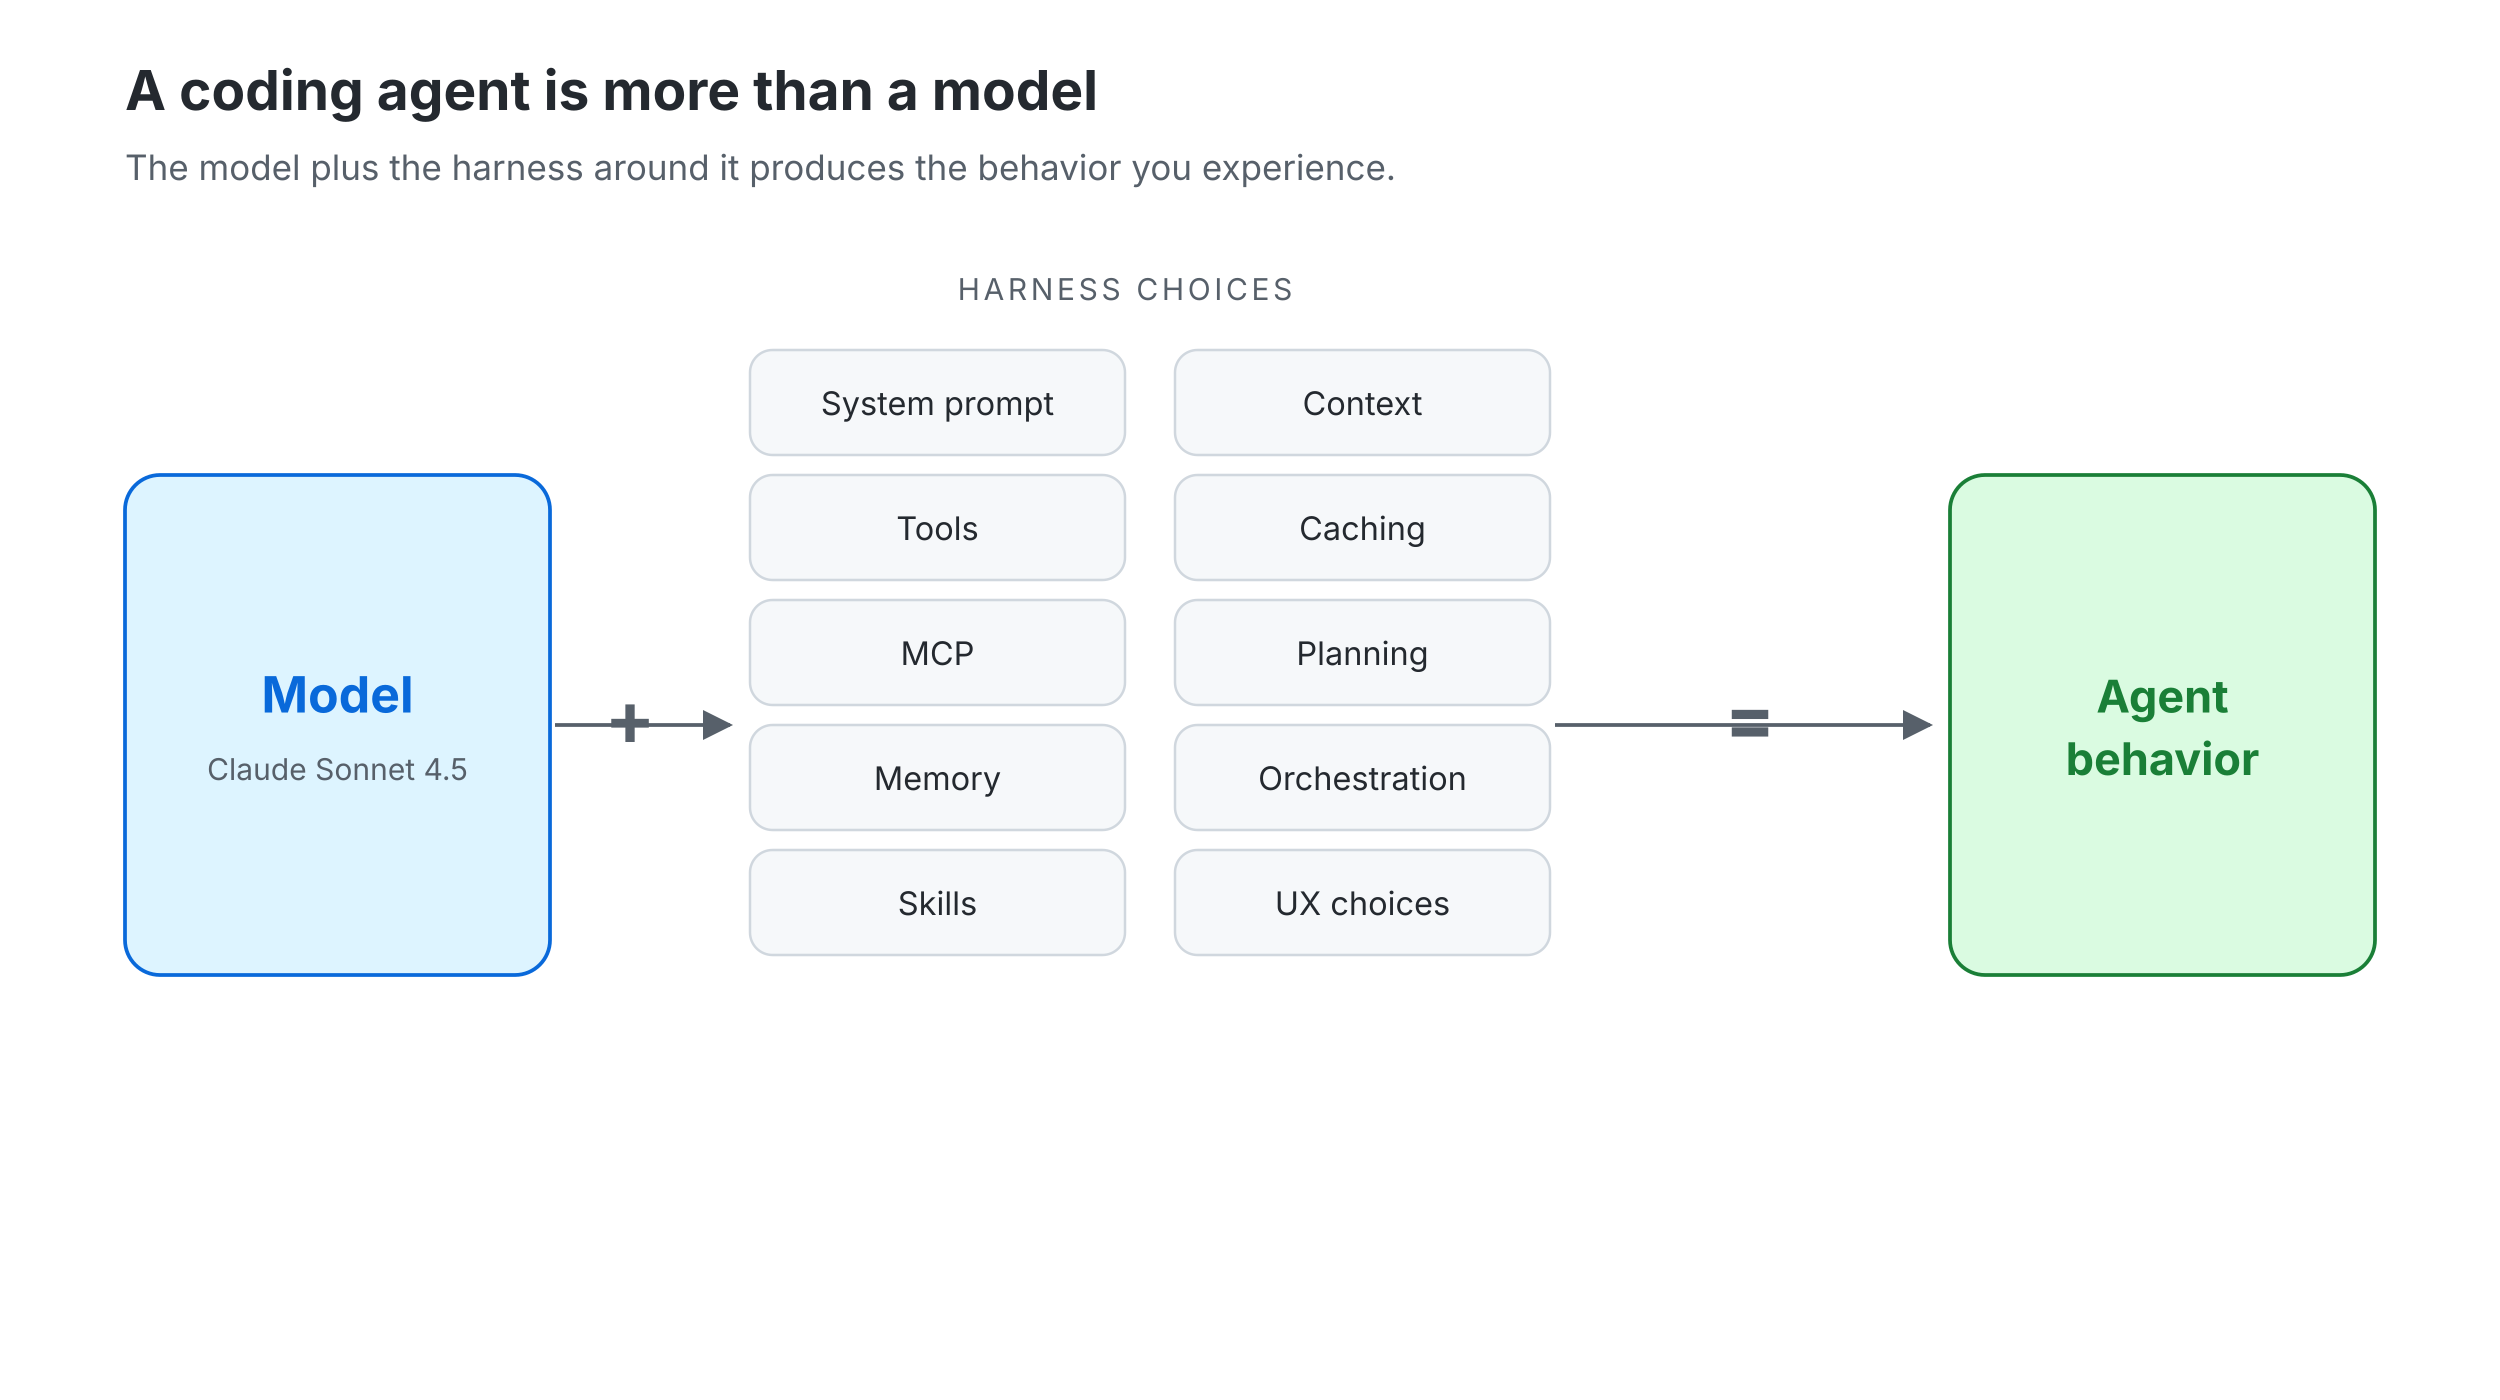
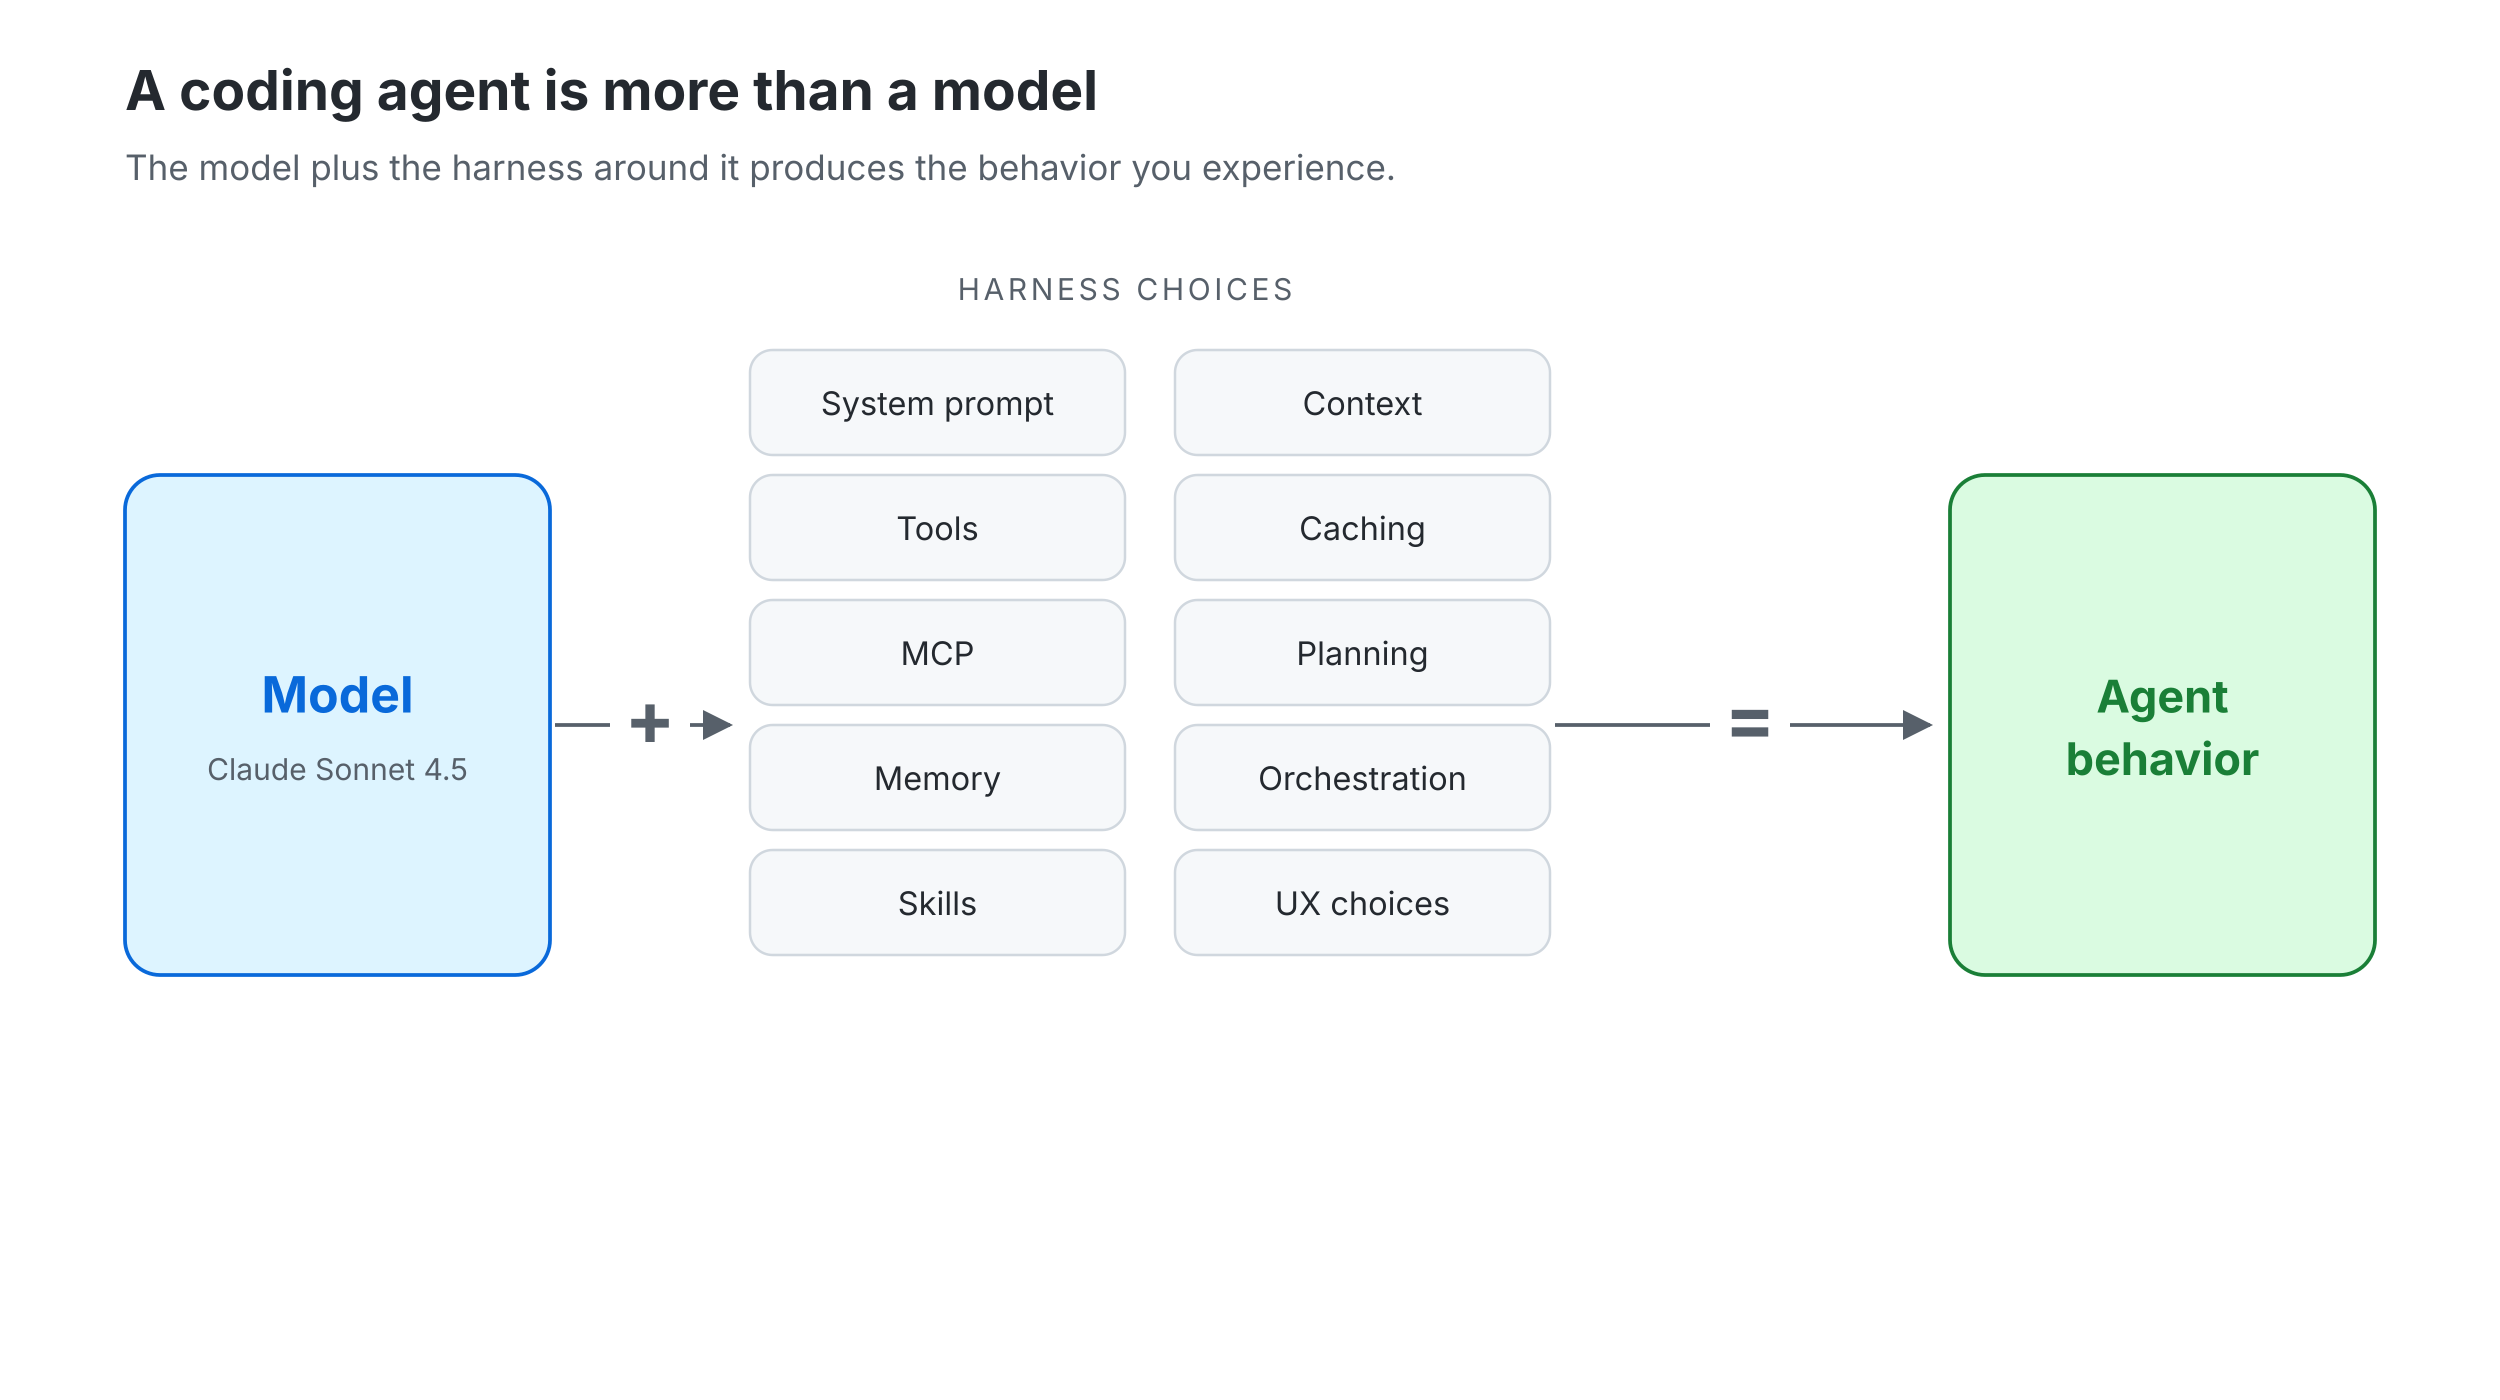
<svg xmlns="http://www.w3.org/2000/svg" viewBox="0 0 1000 560" width="100%" role="img" aria-labelledby="title desc" font-family="-apple-system, BlinkMacSystemFont, 'Segoe UI', sans-serif">
  <defs>
    <marker id="arrow" viewBox="0 0 10 10" refX="9" refY="5" markerWidth="8" markerHeight="8" orient="auto-start-reverse">
      <path d="M0,0 L10,5 L0,10 z" fill="#57606a" />
    </marker>
  </defs>
  <rect x="0" y="0" width="1000" height="560" fill="#ffffff" />
  <text x="50" y="44" font-size="22" font-weight="700" fill="#24292f">A coding agent is more than a model</text>
  <text x="50" y="72" font-size="14" fill="#57606a">The model plus the harness around it produces the behavior you experience.</text>
  <rect x="50" y="190" width="170" height="200" rx="14" fill="#ddf4ff" stroke="#0969da" stroke-width="1.5" />
  <text x="135" y="285" font-size="20" font-weight="700" fill="#0969da" text-anchor="middle">Model</text>
  <text x="135" y="312" font-size="12" fill="#57606a" text-anchor="middle">Claude Sonnet 4.5</text>
-   <text x="252" y="298" font-size="30" font-weight="700" fill="#57606a" text-anchor="middle">+</text>
+   <text x="260" y="298" font-size="30" font-weight="700" fill="#57606a" text-anchor="middle">+</text>
  <text x="450" y="120" font-size="12" letter-spacing="0.12em" fill="#57606a" text-anchor="middle">HARNESS CHOICES</text>
  <g font-size="13" fill="#24292f" text-anchor="middle">
    <rect x="300" y="140" width="150" height="42" rx="9" fill="#f6f8fa" stroke="#d0d7de" />
    <text x="375" y="166">System prompt</text>
    <rect x="300" y="190" width="150" height="42" rx="9" fill="#f6f8fa" stroke="#d0d7de" />
    <text x="375" y="216">Tools</text>
    <rect x="300" y="240" width="150" height="42" rx="9" fill="#f6f8fa" stroke="#d0d7de" />
    <text x="375" y="266">MCP</text>
    <rect x="300" y="290" width="150" height="42" rx="9" fill="#f6f8fa" stroke="#d0d7de" />
    <text x="375" y="316">Memory</text>
    <rect x="300" y="340" width="150" height="42" rx="9" fill="#f6f8fa" stroke="#d0d7de" />
    <text x="375" y="366">Skills</text>
  </g>
  <g font-size="13" fill="#24292f" text-anchor="middle">
    <rect x="470" y="140" width="150" height="42" rx="9" fill="#f6f8fa" stroke="#d0d7de" />
    <text x="545" y="166">Context</text>
    <rect x="470" y="190" width="150" height="42" rx="9" fill="#f6f8fa" stroke="#d0d7de" />
    <text x="545" y="216">Caching</text>
    <rect x="470" y="240" width="150" height="42" rx="9" fill="#f6f8fa" stroke="#d0d7de" />
    <text x="545" y="266">Planning</text>
    <rect x="470" y="290" width="150" height="42" rx="9" fill="#f6f8fa" stroke="#d0d7de" />
    <text x="545" y="316">Orchestration</text>
    <rect x="470" y="340" width="150" height="42" rx="9" fill="#f6f8fa" stroke="#d0d7de" />
    <text x="545" y="366">UX choices</text>
  </g>
  <text x="700" y="298" font-size="30" font-weight="700" fill="#57606a" text-anchor="middle">=</text>
  <rect x="780" y="190" width="170" height="200" rx="14" fill="#dafbe1" stroke="#1a7f37" stroke-width="1.5" />
  <text x="865" y="285" font-size="18" font-weight="700" fill="#1a7f37" text-anchor="middle">Agent</text>
  <text x="865" y="310" font-size="18" font-weight="700" fill="#1a7f37" text-anchor="middle">behavior</text>
-   <line x1="222" y1="290" x2="292" y2="290" stroke="#57606a" stroke-width="1.5" marker-end="url(#arrow)" />
-   <line x1="622" y1="290" x2="772" y2="290" stroke="#57606a" stroke-width="1.5" marker-end="url(#arrow)" />
+   <line x1="222" y1="290" x2="244" y2="290" stroke="#57606a" stroke-width="1.5" />
+   <line x1="276" y1="290" x2="292" y2="290" stroke="#57606a" stroke-width="1.5" marker-end="url(#arrow)" />
+   <line x1="622" y1="290" x2="684" y2="290" stroke="#57606a" stroke-width="1.5" />
+   <line x1="716" y1="290" x2="772" y2="290" stroke="#57606a" stroke-width="1.5" marker-end="url(#arrow)" />
</svg>
